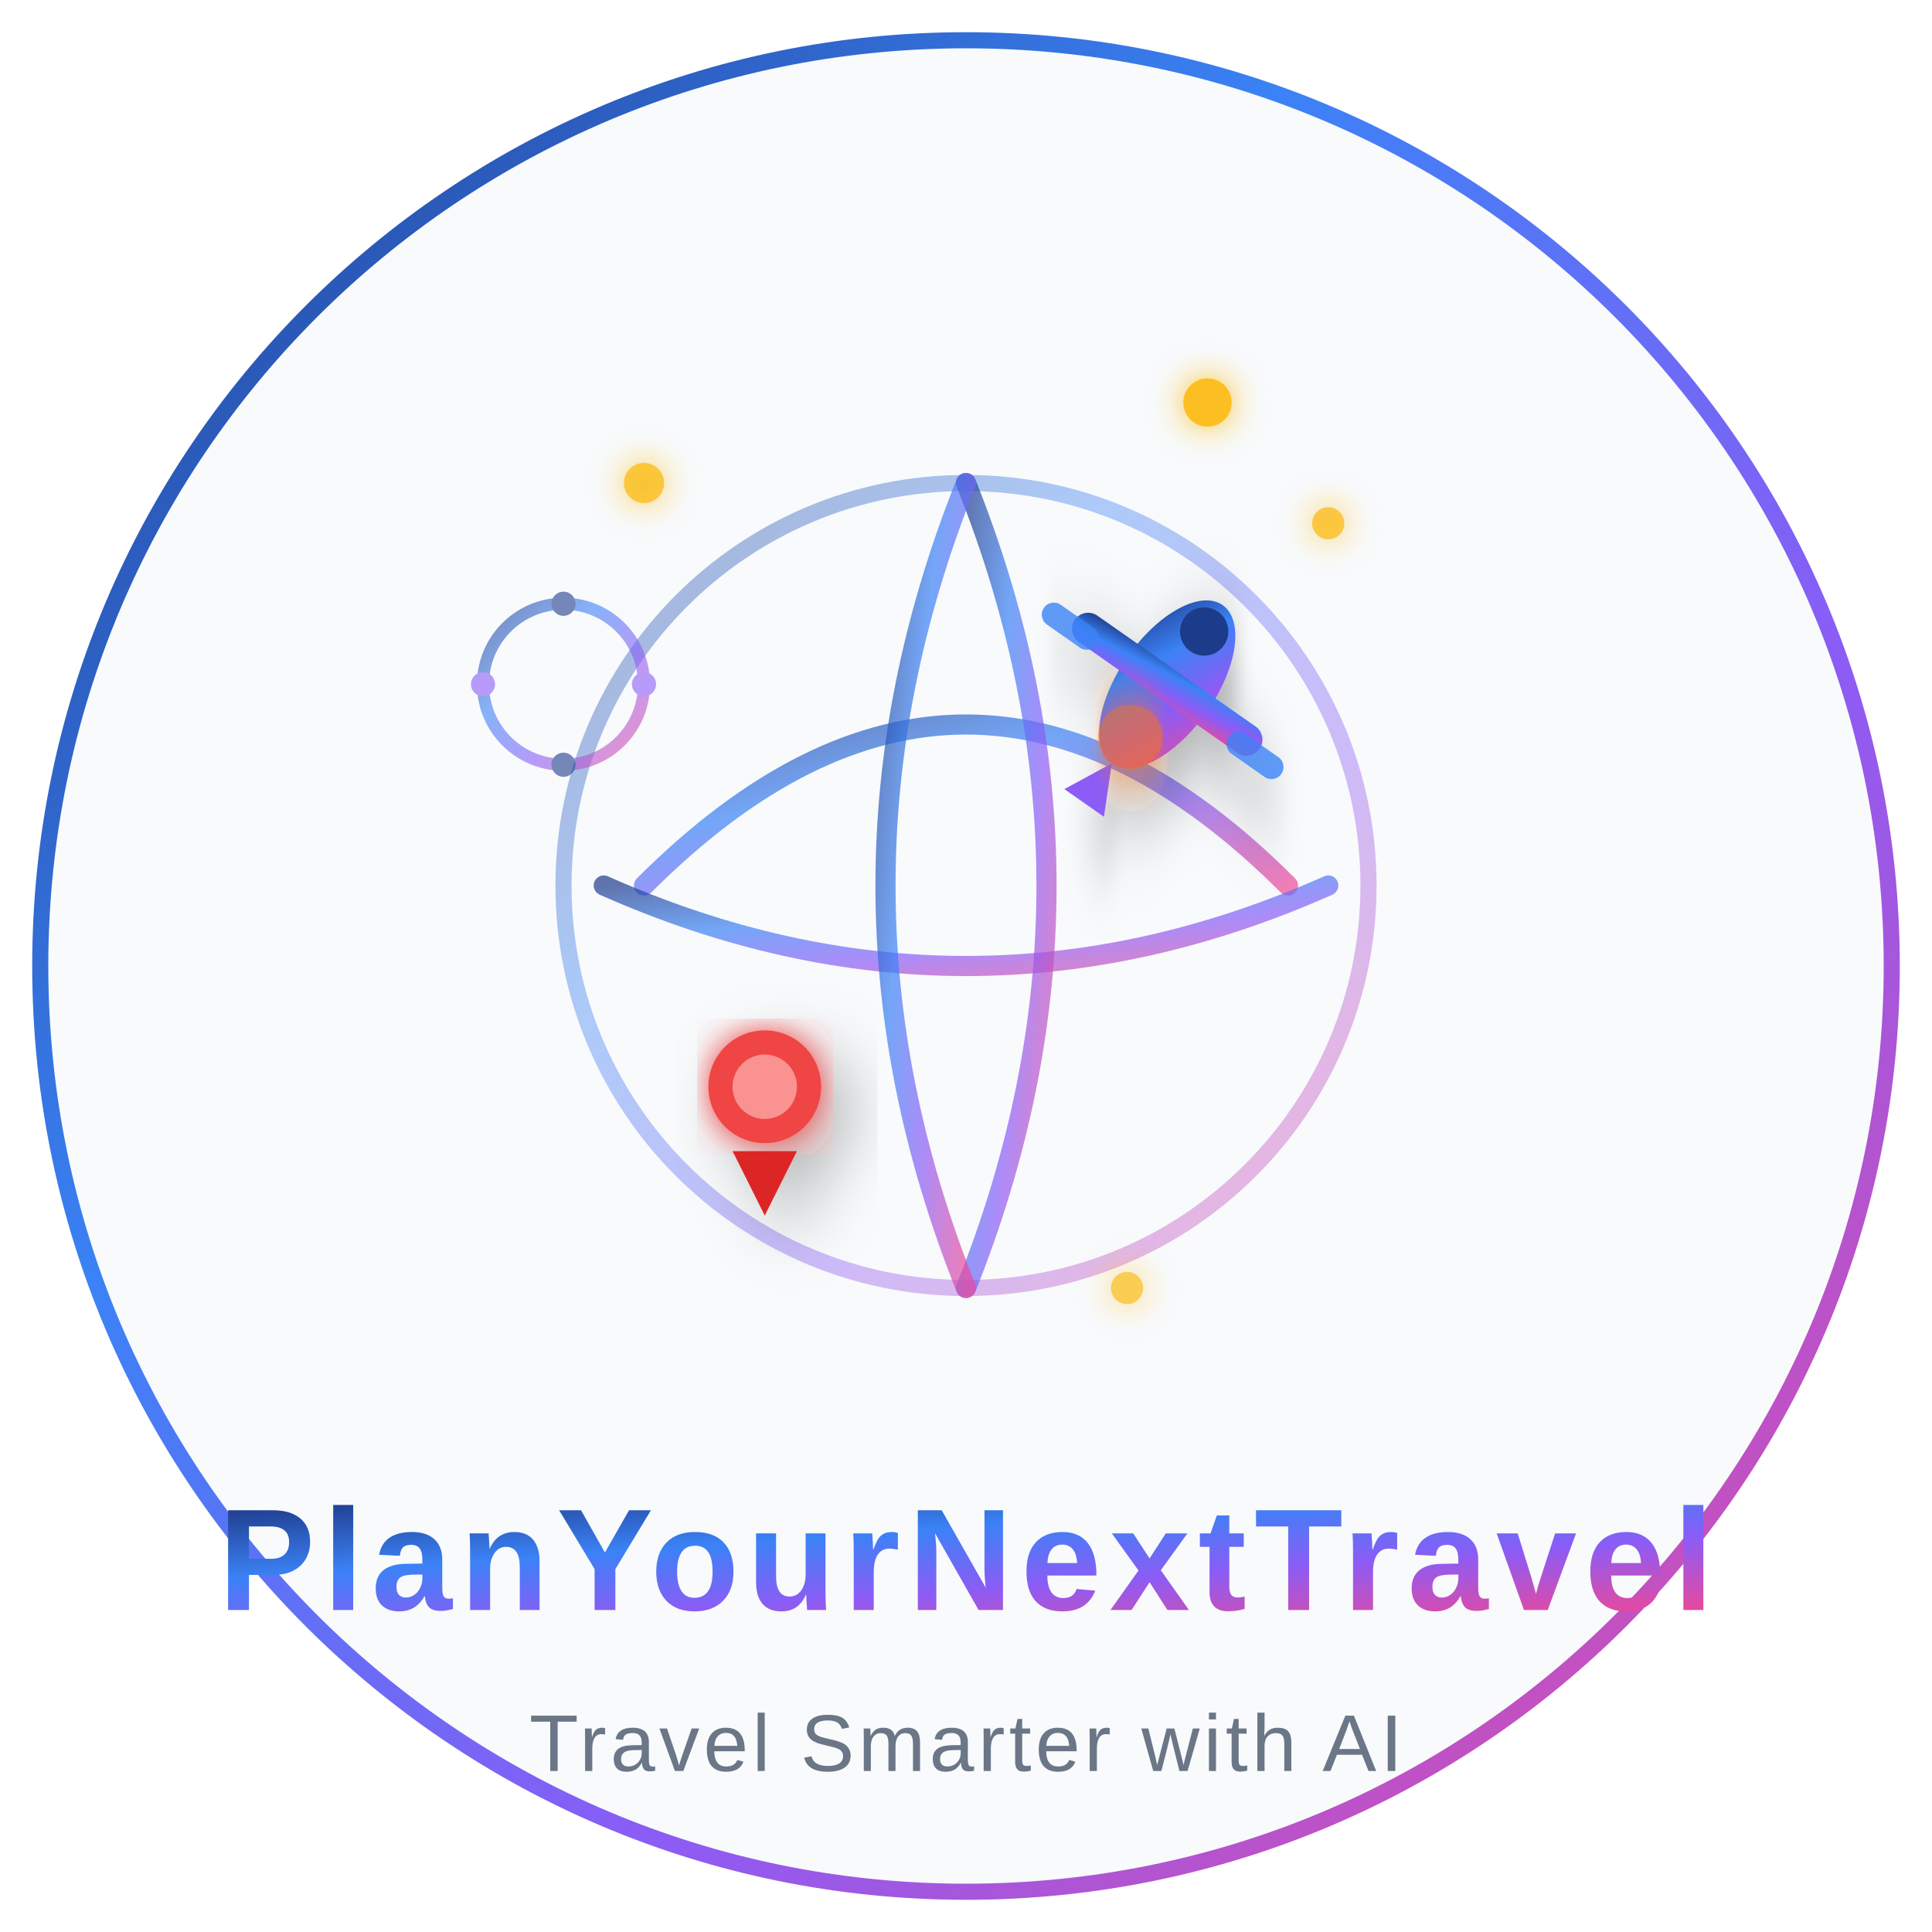
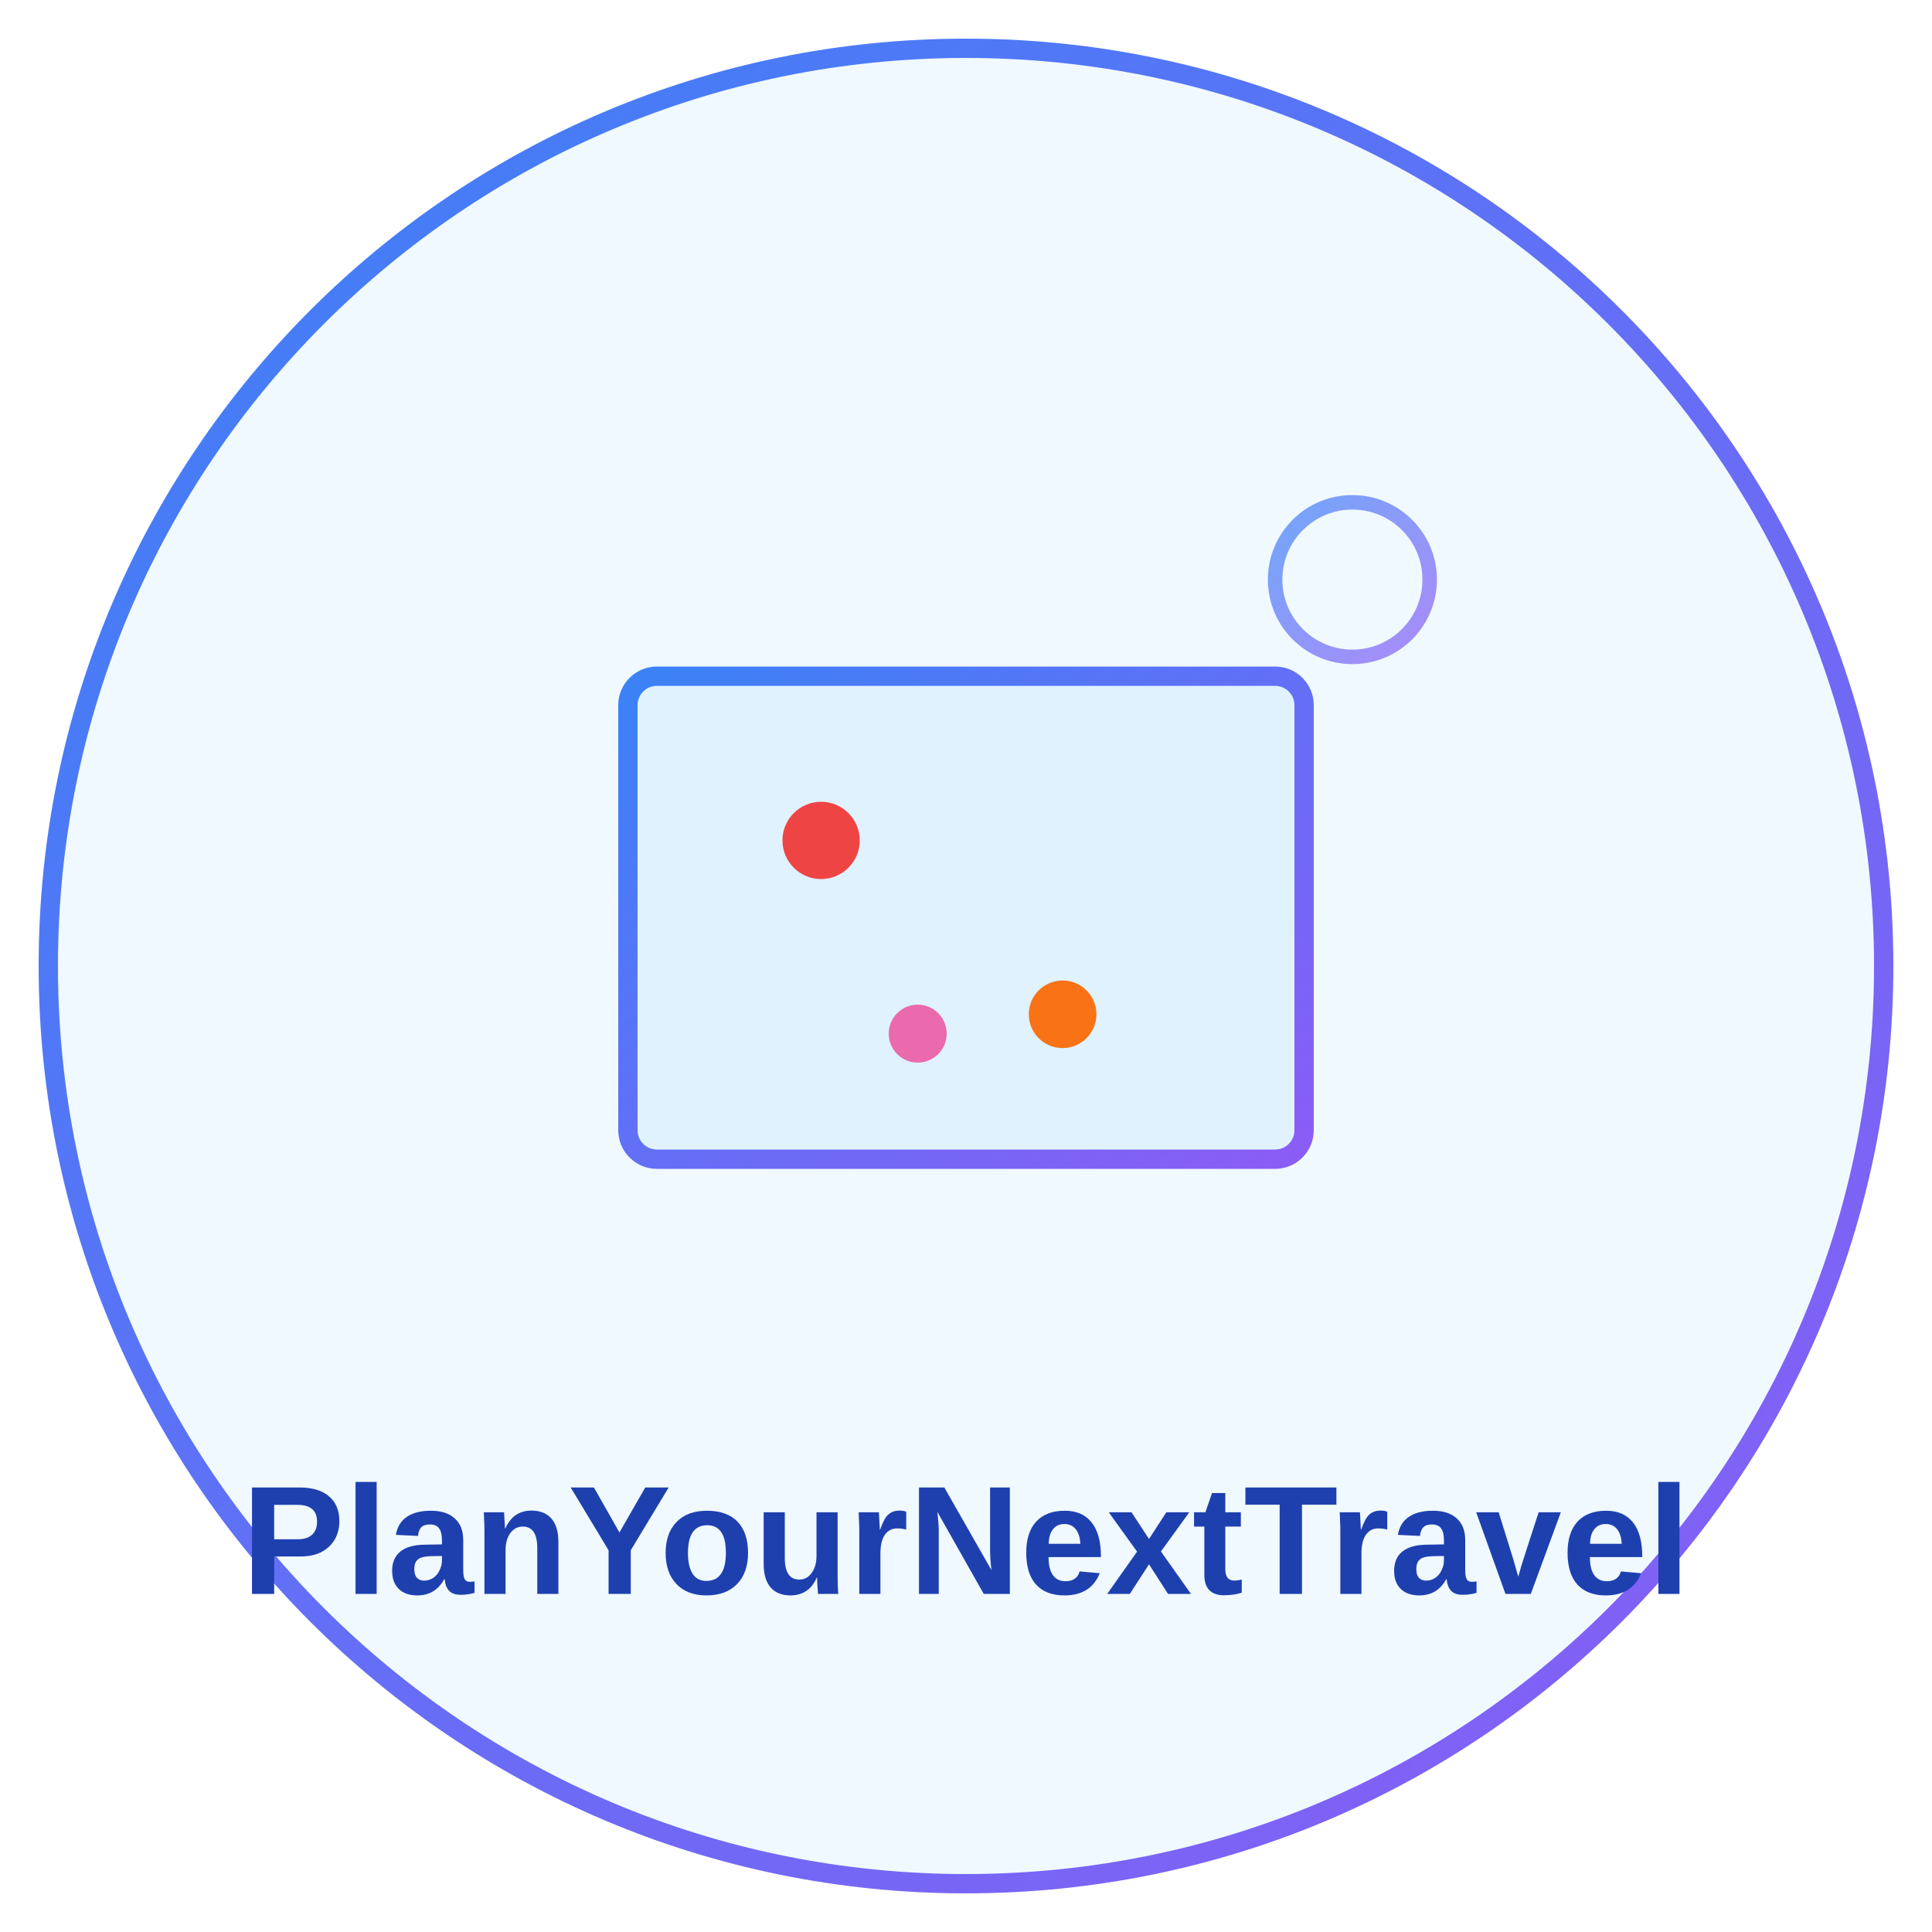
- <svg xmlns="http://www.w3.org/2000/svg" viewBox="0 0 240 240">
+ <svg xmlns="http://www.w3.org/2000/svg" viewBox="0 0 200 200">
  <defs>
-     <linearGradient id="mainGrad" x1="0%" y1="0%" x2="100%" y2="100%">
-       <stop offset="0%" style="stop-color:#1e3a8a;stop-opacity:1" />
-       <stop offset="35%" style="stop-color:#3b82f6;stop-opacity:1" />
-       <stop offset="65%" style="stop-color:#8b5cf6;stop-opacity:1" />
-       <stop offset="100%" style="stop-color:#ec4899;stop-opacity:1" />
+     <linearGradient id="simpleGrad" x1="0%" y1="0%" x2="100%" y2="100%">
+       <stop offset="0%" style="stop-color:#3b82f6;stop-opacity:1" />
+       <stop offset="100%" style="stop-color:#8b5cf6;stop-opacity:1" />
    </linearGradient>
-     <filter id="shadow" x="-50%" y="-50%" width="200%" height="200%">
-       <feDropShadow dx="3" dy="3" stdDeviation="4" flood-opacity="0.3" />
-     </filter>
-     <filter id="glow">
-       <feGaussianBlur stdDeviation="2" result="coloredBlur" />
-       <feMerge>
-         <feMergeNode in="coloredBlur" />
-         <feMergeNode in="SourceGraphic" />
-       </feMerge>
-     </filter>
  </defs>
-   <circle cx="120" cy="120" r="115" fill="#f8fafc" stroke="url(#mainGrad)" stroke-width="2" />
-   <circle cx="120" cy="110" r="50" fill="none" stroke="url(#mainGrad)" stroke-width="2" opacity="0.4" />
-   <path d="M 80 110 Q 120 70 160 110" fill="none" stroke="url(#mainGrad)" stroke-width="2.5" stroke-linecap="round" opacity="0.7" />
-   <path d="M 75 110 Q 120 130 165 110" fill="none" stroke="url(#mainGrad)" stroke-width="2.5" stroke-linecap="round" opacity="0.7" />
-   <path d="M 120 60 Q 140 110 120 160" fill="none" stroke="url(#mainGrad)" stroke-width="2.5" stroke-linecap="round" opacity="0.7" />
-   <path d="M 120 60 Q 100 110 120 160" fill="none" stroke="url(#mainGrad)" stroke-width="2.5" stroke-linecap="round" opacity="0.7" />
-   <g transform="translate(145, 85) rotate(35)" filter="url(#shadow)">
-     <ellipse cx="0" cy="0" rx="6" ry="12" fill="url(#mainGrad)" />
-     <circle cx="0" cy="-8" r="3" fill="#1e3a8a" />
-     <g>
-       <rect x="-14" y="-2" width="28" height="4" rx="2" fill="url(#mainGrad)" />
-       <rect x="-18" y="-0.5" width="8" height="3" rx="1.5" fill="#3b82f6" opacity="0.8" />
-       <rect x="10" y="-0.5" width="8" height="3" rx="1.5" fill="#3b82f6" opacity="0.8" />
-     </g>
-     <polygon points="0,12 -3,18 3,18" fill="#8b5cf6" />
-     <circle cx="0" cy="8" r="4" fill="#f97316" opacity="0.6" filter="url(#glow)" />
+   <circle cx="100" cy="100" r="95" fill="#f0f9ff" stroke="url(#simpleGrad)" stroke-width="2" />
+   <g transform="translate(100, 95)">
+     <rect x="-35" y="-25" width="70" height="50" fill="#e0f2fe" stroke="url(#simpleGrad)" stroke-width="2" rx="3" />
+     <line x1="-20" y1="-25" x2="-20" y2="25" stroke="url(#simpleGrad)" stroke-width="1.5" opacity="0.6" />
+     <line x1="0" y1="-25" x2="0" y2="25" stroke="url(#simpleGrad)" stroke-width="1.5" opacity="0.6" />
+     <line x1="20" y1="-25" x2="20" y2="25" stroke="url(#simpleGrad)" stroke-width="1.5" opacity="0.6" />
+     <line x1="-35" y1="-10" x2="35" y2="-10" stroke="url(#simpleGrad)" stroke-width="1.5" opacity="0.6" />
+     <line x1="-35" y1="5" x2="35" y2="5" stroke="url(#simpleGrad)" stroke-width="1.5" opacity="0.6" />
+     <circle cx="-15" cy="-8" r="4" fill="#ef4444" />
+     <circle cx="10" cy="10" r="3.5" fill="#f97316" />
+     <circle cx="-5" cy="12" r="3" fill="#ec4899" opacity="0.8" />
  </g>
-   <g transform="translate(95, 135)" filter="url(#shadow)">
-     <circle cx="0" cy="0" r="7" fill="#ef4444" filter="url(#glow)" />
-     <path d="M -4 8 L 0 16 L 4 8" fill="#dc2626" />
-     <circle cx="0" cy="0" r="4" fill="#fca5a5" opacity="0.8" />
+   <g transform="translate(140, 60)" opacity="0.7">
+     <circle cx="0" cy="0" r="8" fill="none" stroke="url(#simpleGrad)" stroke-width="1.5" />
+     <line x1="0" y1="-8" x2="0" y2="8" stroke="url(#simpleGrad)" stroke-width="1" />
+     <line x1="-8" y1="0" x2="8" y2="0" stroke="url(#simpleGrad)" stroke-width="1" />
  </g>
-   <g transform="translate(70, 85)" opacity="0.6">
-     <circle cx="0" cy="0" r="10" fill="none" stroke="url(#mainGrad)" stroke-width="1.5" />
-     <circle cx="0" cy="-10" r="1.5" fill="#1e3a8a" />
-     <circle cx="10" cy="0" r="1.5" fill="#8b5cf6" />
-     <circle cx="0" cy="10" r="1.5" fill="#1e3a8a" />
-     <circle cx="-10" cy="0" r="1.5" fill="#8b5cf6" />
-     <line x1="0" y1="-8" x2="0" y2="8" stroke="url(#mainGrad)" stroke-width="1" />
-     <line x1="-8" y1="0" x2="8" y2="0" stroke="url(#mainGrad)" stroke-width="1" />
-   </g>
-   <g filter="url(#glow)">
-     <circle cx="150" cy="50" r="3" fill="#fbbf24" />
-     <circle cx="165" cy="65" r="2" fill="#fbbf24" opacity="0.8" />
-     <circle cx="80" cy="60" r="2.5" fill="#fbbf24" opacity="0.8" />
-     <circle cx="140" cy="160" r="2" fill="#fbbf24" opacity="0.7" />
-   </g>
-   <text x="120" y="200" font-family="'Segoe UI', 'Arial', sans-serif" font-size="18" font-weight="700" text-anchor="middle" fill="url(#mainGrad)" letter-spacing="1">
-     PlanYourNextTravel
-   </text>
-   <text x="120" y="220" font-family="'Segoe UI', 'Arial', sans-serif" font-size="10" text-anchor="middle" fill="#475569" letter-spacing="0.5" opacity="0.8">
-     Travel Smarter with AI
-   </text>
+   <text x="100" y="165" font-family="Arial, sans-serif" font-size="16" font-weight="bold" text-anchor="middle" fill="#1e40af">PlanYourNextTravel</text>
</svg>
